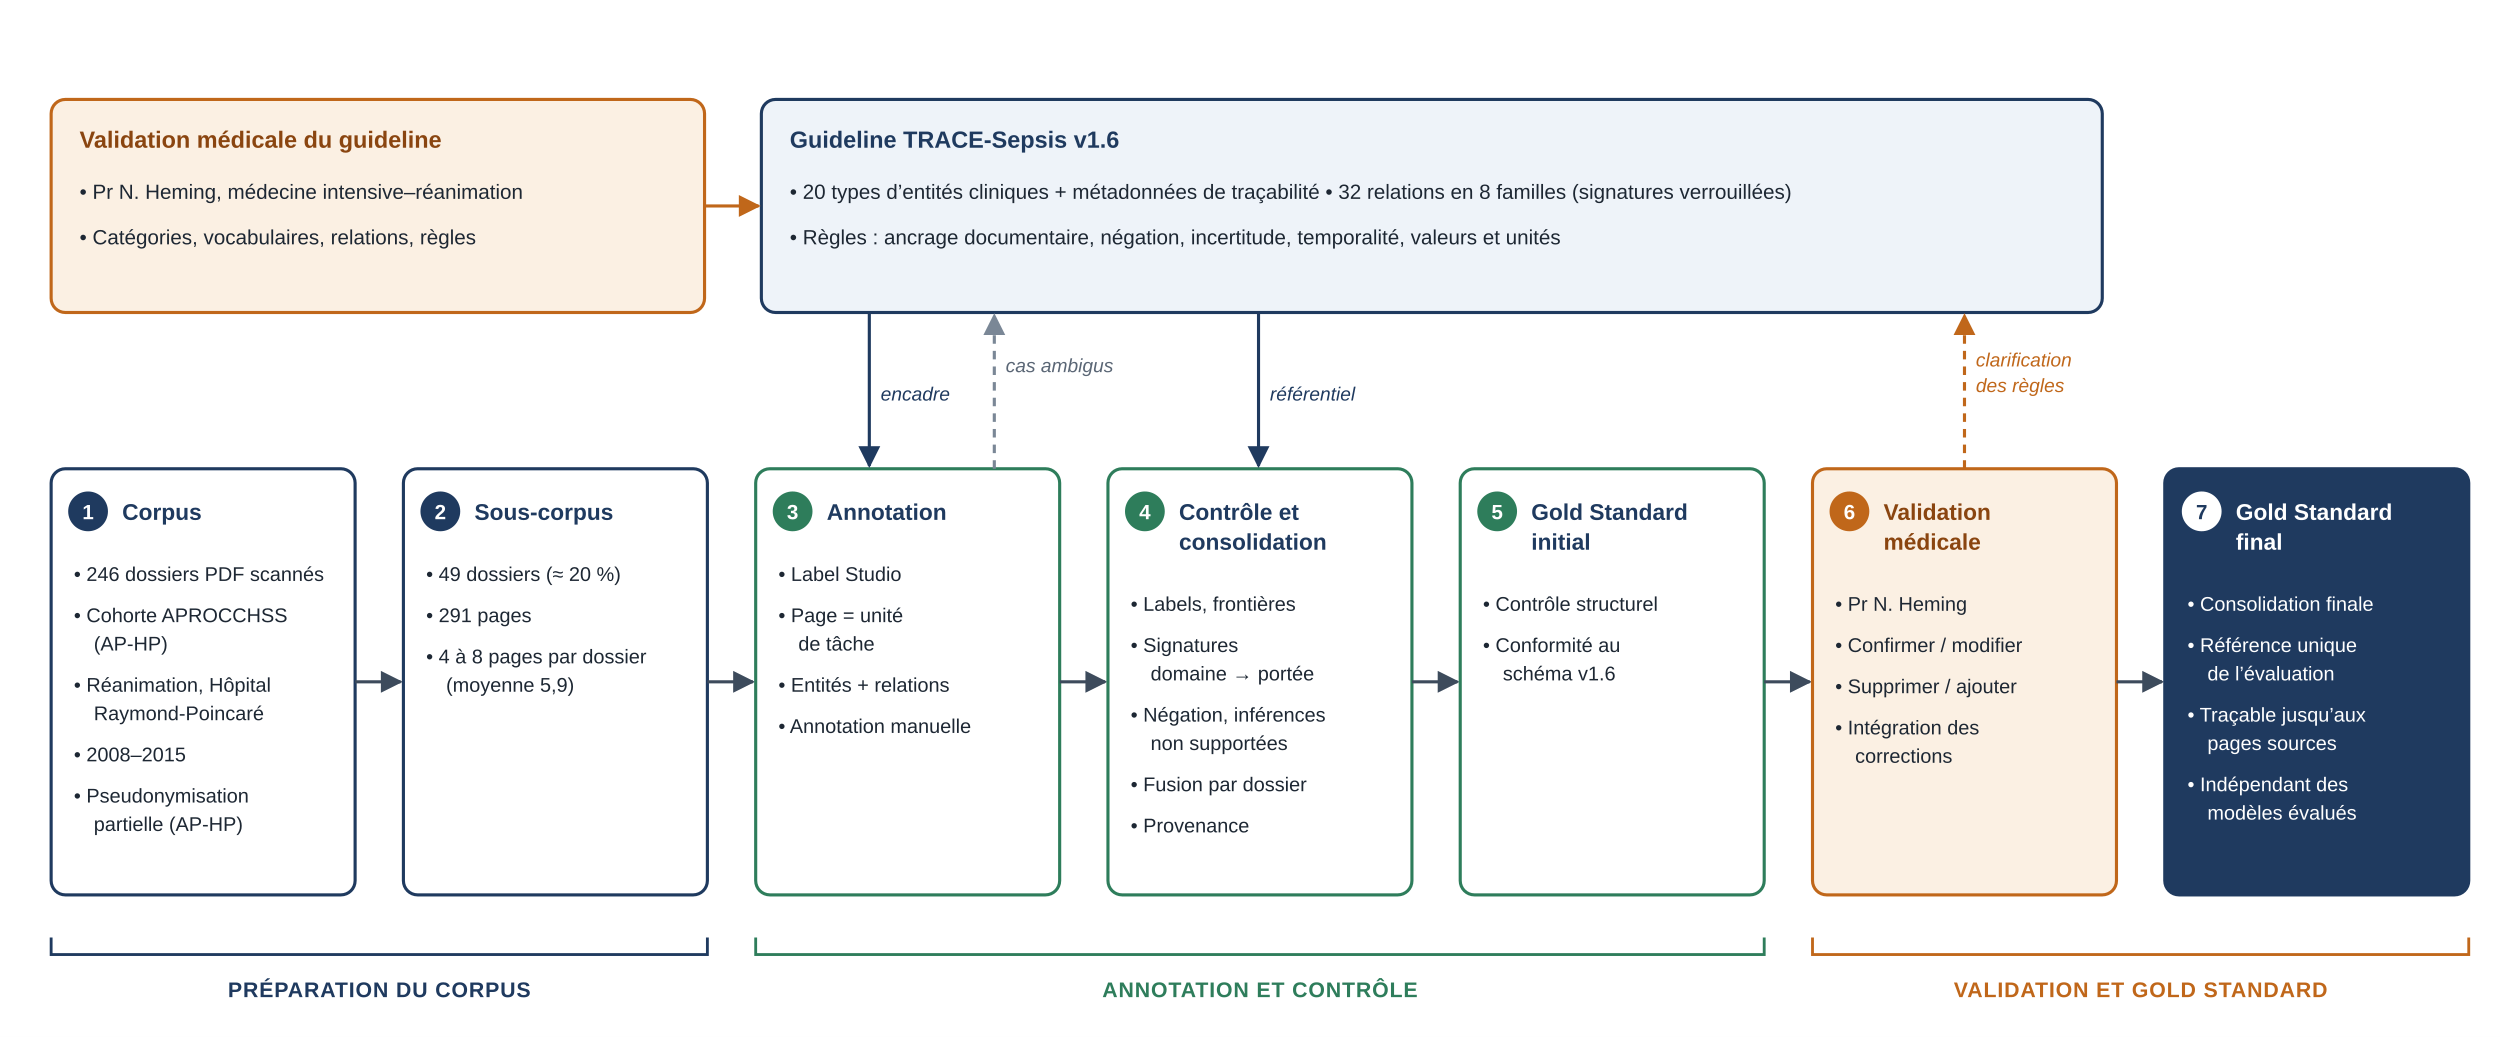
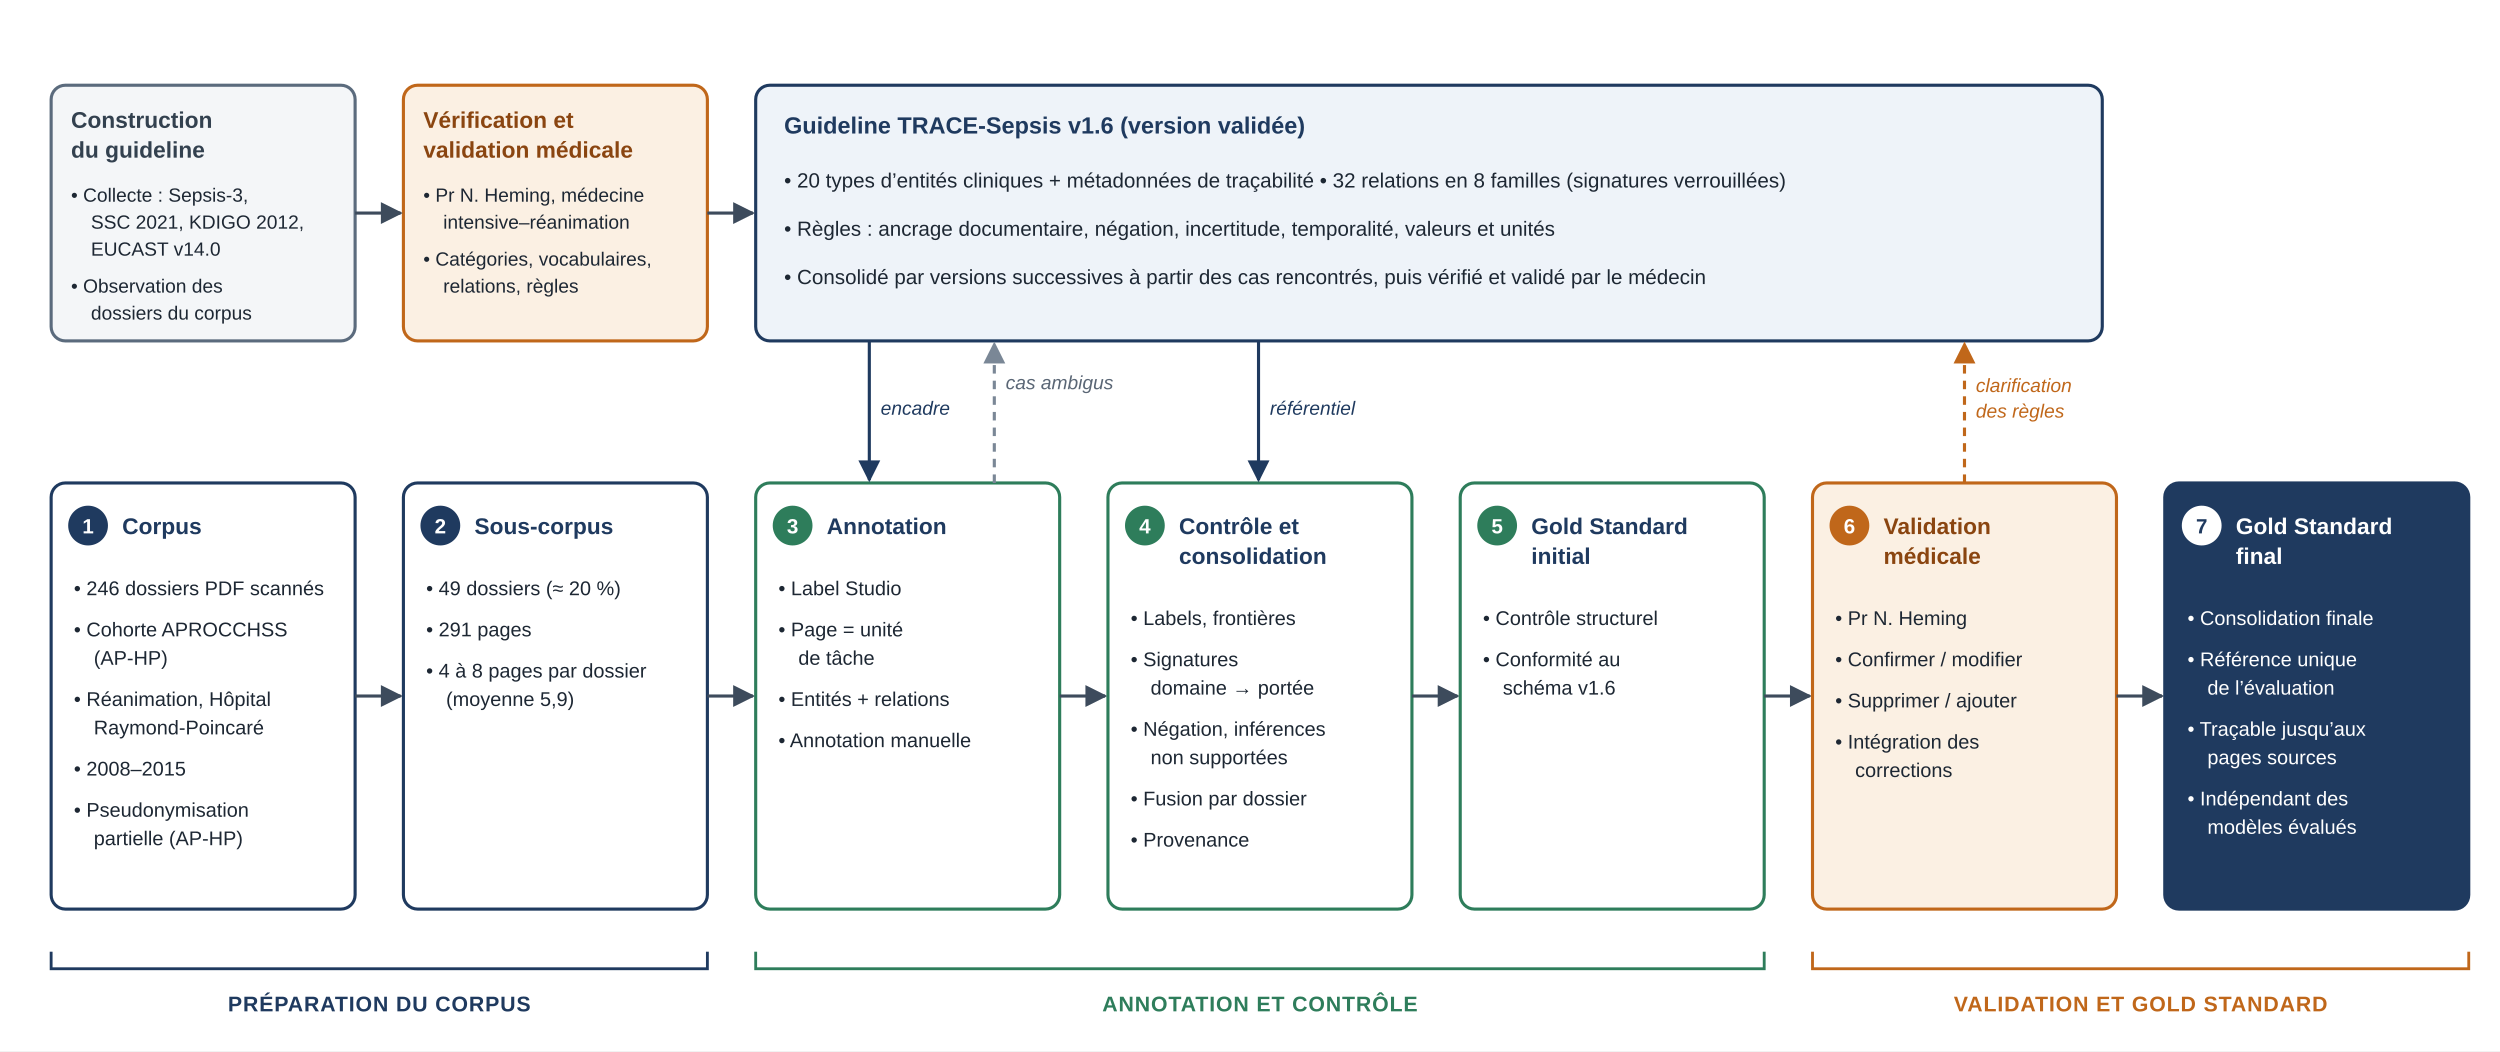
- <svg xmlns="http://www.w3.org/2000/svg" viewBox="0 0 1760 730" width="1760" height="730" font-family="Liberation Sans, DejaVu Sans, Arial, sans-serif">
+ <svg xmlns="http://www.w3.org/2000/svg" viewBox="0 0 1760 740" width="1760" height="740" font-family="Liberation Sans, DejaVu Sans, Arial, sans-serif">
  <defs>
    <marker id="m1f3a5f" viewBox="0 0 10 10" refX="9" refY="5" markerWidth="7" markerHeight="7" orient="auto-start-reverse">
      <path d="M0,0 L10,5 L0,10 z" fill="#1f3a5f" />
    </marker>
    <marker id="m2e7d5b" viewBox="0 0 10 10" refX="9" refY="5" markerWidth="7" markerHeight="7" orient="auto-start-reverse">
      <path d="M0,0 L10,5 L0,10 z" fill="#2e7d5b" />
    </marker>
    <marker id="mc0671a" viewBox="0 0 10 10" refX="9" refY="5" markerWidth="7" markerHeight="7" orient="auto-start-reverse">
      <path d="M0,0 L10,5 L0,10 z" fill="#c0671a" />
    </marker>
    <marker id="m7a8796" viewBox="0 0 10 10" refX="9" refY="5" markerWidth="7" markerHeight="7" orient="auto-start-reverse">
      <path d="M0,0 L10,5 L0,10 z" fill="#7a8796" />
    </marker>
    <marker id="m3d4b5c" viewBox="0 0 10 10" refX="9" refY="5" markerWidth="7" markerHeight="7" orient="auto-start-reverse">
      <path d="M0,0 L10,5 L0,10 z" fill="#3d4b5c" />
    </marker>
  </defs>
-   <rect width="1760" height="730" fill="#fff" />
-   <rect x="36" y="70" width="460" height="150" rx="10" fill="#fbf0e3" stroke="#c0671a" stroke-width="2.2" />
-   <text x="56" y="104" font-size="16.5" font-weight="700" fill="#8a4510">Validation médicale du guideline</text>
-   <text x="56" y="140" font-size="14.5" font-weight="400" fill="#1d2733">• Pr N. Heming, médecine intensive–réanimation</text>
-   <text x="56" y="172" font-size="14.5" font-weight="400" fill="#1d2733">• Catégories, vocabulaires, relations, règles</text>
-   <rect x="536" y="70" width="944" height="150" rx="10" fill="#eef3f9" stroke="#1f3a5f" stroke-width="2.2" />
-   <text x="556" y="104" font-size="16.5" font-weight="700" fill="#1f3a5f">Guideline TRACE-Sepsis v1.6</text>
-   <text x="556" y="140" font-size="14.5" font-weight="400" fill="#1d2733">• 20 types d’entités cliniques + métadonnées de traçabilité  •  32 relations en 8 familles (signatures verrouillées)</text>
-   <text x="556" y="172" font-size="14.5" font-weight="400" fill="#1d2733">• Règles : ancrage documentaire, négation, incertitude, temporalité, valeurs et unités</text>
-   <line x1="496" y1="145" x2="534" y2="145" stroke="#c0671a" stroke-width="2.2" marker-end="url(#mc0671a)" />
-   <rect x="36" y="330" width="214" height="300" rx="10" fill="#fff" stroke="#1f3a5f" stroke-width="2.2" />
-   <circle cx="62" cy="360" r="14" fill="#1f3a5f" />
-   <text x="62" y="365.5" font-size="14.5" font-weight="700" fill="#fff" text-anchor="middle">1</text>
-   <text x="86" y="366" font-size="16" font-weight="700" fill="#1f3a5f">Corpus</text>
-   <text x="52" y="409" font-size="14" font-weight="400" fill="#1d2733">• 246 dossiers PDF scannés</text>
-   <text x="52" y="438" font-size="14" font-weight="400" fill="#1d2733">• Cohorte APROCCHSS</text>
-   <text x="66" y="458" font-size="14" font-weight="400" fill="#1d2733">(AP-HP)</text>
-   <text x="52" y="487" font-size="14" font-weight="400" fill="#1d2733">• Réanimation, Hôpital</text>
-   <text x="66" y="507" font-size="14" font-weight="400" fill="#1d2733">Raymond-Poincaré</text>
-   <text x="52" y="536" font-size="14" font-weight="400" fill="#1d2733">• 2008–2015</text>
-   <text x="52" y="565" font-size="14" font-weight="400" fill="#1d2733">• Pseudonymisation</text>
-   <text x="66" y="585" font-size="14" font-weight="400" fill="#1d2733">partielle (AP-HP)</text>
-   <line x1="250" y1="480" x2="282" y2="480" stroke="#3d4b5c" stroke-width="2.2" marker-end="url(#m3d4b5c)" />
-   <rect x="284" y="330" width="214" height="300" rx="10" fill="#fff" stroke="#1f3a5f" stroke-width="2.2" />
-   <circle cx="310" cy="360" r="14" fill="#1f3a5f" />
-   <text x="310" y="365.5" font-size="14.5" font-weight="700" fill="#fff" text-anchor="middle">2</text>
-   <text x="334" y="366" font-size="16" font-weight="700" fill="#1f3a5f">Sous-corpus</text>
-   <text x="300" y="409" font-size="14" font-weight="400" fill="#1d2733">• 49 dossiers (≈ 20 %)</text>
-   <text x="300" y="438" font-size="14" font-weight="400" fill="#1d2733">• 291 pages</text>
-   <text x="300" y="467" font-size="14" font-weight="400" fill="#1d2733">• 4 à 8 pages par dossier</text>
-   <text x="314" y="487" font-size="14" font-weight="400" fill="#1d2733">(moyenne 5,9)</text>
-   <line x1="498" y1="480" x2="530" y2="480" stroke="#3d4b5c" stroke-width="2.2" marker-end="url(#m3d4b5c)" />
-   <rect x="532" y="330" width="214" height="300" rx="10" fill="#fff" stroke="#2e7d5b" stroke-width="2.2" />
-   <circle cx="558" cy="360" r="14" fill="#2e7d5b" />
-   <text x="558" y="365.5" font-size="14.5" font-weight="700" fill="#fff" text-anchor="middle">3</text>
-   <text x="582" y="366" font-size="16" font-weight="700" fill="#1f3a5f">Annotation</text>
-   <text x="548" y="409" font-size="14" font-weight="400" fill="#1d2733">• Label Studio</text>
-   <text x="548" y="438" font-size="14" font-weight="400" fill="#1d2733">• Page = unité</text>
-   <text x="562" y="458" font-size="14" font-weight="400" fill="#1d2733">de tâche</text>
-   <text x="548" y="487" font-size="14" font-weight="400" fill="#1d2733">• Entités + relations</text>
-   <text x="548" y="516" font-size="14" font-weight="400" fill="#1d2733">• Annotation manuelle</text>
-   <line x1="746" y1="480" x2="778" y2="480" stroke="#3d4b5c" stroke-width="2.2" marker-end="url(#m3d4b5c)" />
-   <rect x="780" y="330" width="214" height="300" rx="10" fill="#fff" stroke="#2e7d5b" stroke-width="2.2" />
-   <circle cx="806" cy="360" r="14" fill="#2e7d5b" />
-   <text x="806" y="365.5" font-size="14.5" font-weight="700" fill="#fff" text-anchor="middle">4</text>
-   <text x="830" y="366" font-size="16" font-weight="700" fill="#1f3a5f">Contrôle et</text>
-   <text x="830" y="387" font-size="16" font-weight="700" fill="#1f3a5f">consolidation</text>
-   <text x="796" y="430" font-size="14" font-weight="400" fill="#1d2733">• Labels, frontières</text>
-   <text x="796" y="459" font-size="14" font-weight="400" fill="#1d2733">• Signatures</text>
-   <text x="810" y="479" font-size="14" font-weight="400" fill="#1d2733">domaine → portée</text>
-   <text x="796" y="508" font-size="14" font-weight="400" fill="#1d2733">• Négation, inférences</text>
-   <text x="810" y="528" font-size="14" font-weight="400" fill="#1d2733">non supportées</text>
-   <text x="796" y="557" font-size="14" font-weight="400" fill="#1d2733">• Fusion par dossier</text>
-   <text x="796" y="586" font-size="14" font-weight="400" fill="#1d2733">• Provenance</text>
-   <line x1="994" y1="480" x2="1026" y2="480" stroke="#3d4b5c" stroke-width="2.2" marker-end="url(#m3d4b5c)" />
-   <rect x="1028" y="330" width="214" height="300" rx="10" fill="#fff" stroke="#2e7d5b" stroke-width="2.2" />
-   <circle cx="1054" cy="360" r="14" fill="#2e7d5b" />
-   <text x="1054" y="365.5" font-size="14.5" font-weight="700" fill="#fff" text-anchor="middle">5</text>
-   <text x="1078" y="366" font-size="16" font-weight="700" fill="#1f3a5f">Gold Standard</text>
-   <text x="1078" y="387" font-size="16" font-weight="700" fill="#1f3a5f">initial</text>
-   <text x="1044" y="430" font-size="14" font-weight="400" fill="#1d2733">• Contrôle structurel</text>
-   <text x="1044" y="459" font-size="14" font-weight="400" fill="#1d2733">• Conformité au</text>
-   <text x="1058" y="479" font-size="14" font-weight="400" fill="#1d2733">schéma v1.6</text>
-   <line x1="1242" y1="480" x2="1274" y2="480" stroke="#3d4b5c" stroke-width="2.2" marker-end="url(#m3d4b5c)" />
-   <rect x="1276" y="330" width="214" height="300" rx="10" fill="#fbf0e3" stroke="#c0671a" stroke-width="2.2" />
-   <circle cx="1302" cy="360" r="14" fill="#c0671a" />
-   <text x="1302" y="365.5" font-size="14.5" font-weight="700" fill="#fff" text-anchor="middle">6</text>
-   <text x="1326" y="366" font-size="16" font-weight="700" fill="#8a4510">Validation</text>
-   <text x="1326" y="387" font-size="16" font-weight="700" fill="#8a4510">médicale</text>
-   <text x="1292" y="430" font-size="14" font-weight="400" fill="#1d2733">• Pr N. Heming</text>
-   <text x="1292" y="459" font-size="14" font-weight="400" fill="#1d2733">• Confirmer / modifier</text>
-   <text x="1292" y="488" font-size="14" font-weight="400" fill="#1d2733">• Supprimer / ajouter</text>
-   <text x="1292" y="517" font-size="14" font-weight="400" fill="#1d2733">• Intégration des</text>
-   <text x="1306" y="537" font-size="14" font-weight="400" fill="#1d2733">corrections</text>
-   <line x1="1490" y1="480" x2="1522" y2="480" stroke="#3d4b5c" stroke-width="2.2" marker-end="url(#m3d4b5c)" />
-   <rect x="1524" y="330" width="214" height="300" rx="10" fill="#1f3a5f" stroke="#1f3a5f" stroke-width="2.2" />
-   <circle cx="1550" cy="360" r="14" fill="#fff" />
-   <text x="1550" y="365.5" font-size="14.5" font-weight="700" fill="#1f3a5f" text-anchor="middle">7</text>
-   <text x="1574" y="366" font-size="16" font-weight="700" fill="#fff">Gold Standard</text>
-   <text x="1574" y="387" font-size="16" font-weight="700" fill="#fff">final</text>
-   <text x="1540" y="430" font-size="14" font-weight="400" fill="#fff">• Consolidation finale</text>
-   <text x="1540" y="459" font-size="14" font-weight="400" fill="#fff">• Référence unique</text>
-   <text x="1554" y="479" font-size="14" font-weight="400" fill="#fff">de l’évaluation</text>
-   <text x="1540" y="508" font-size="14" font-weight="400" fill="#fff">• Traçable jusqu’aux</text>
-   <text x="1554" y="528" font-size="14" font-weight="400" fill="#fff">pages sources</text>
-   <text x="1540" y="557" font-size="14" font-weight="400" fill="#fff">• Indépendant des</text>
-   <text x="1554" y="577" font-size="14" font-weight="400" fill="#fff">modèles évalués</text>
-   <line x1="612" y1="220" x2="612" y2="328" stroke="#1f3a5f" stroke-width="2.2" marker-end="url(#m1f3a5f)" />
-   <text x="620" y="282" font-size="13.5" font-weight="400" fill="#1f3a5f" font-style="italic">encadre</text>
-   <line x1="700" y1="330" x2="700" y2="222" stroke="#7a8796" stroke-width="2.2" stroke-dasharray="6 5" marker-end="url(#m7a8796)" />
-   <text x="708" y="262" font-size="13.5" font-weight="400" fill="#5a6675" font-style="italic">cas ambigus</text>
-   <line x1="886" y1="220" x2="886" y2="328" stroke="#1f3a5f" stroke-width="2.2" marker-end="url(#m1f3a5f)" />
-   <text x="894" y="282" font-size="13.5" font-weight="400" fill="#1f3a5f" font-style="italic">référentiel</text>
-   <line x1="1383" y1="330" x2="1383" y2="222" stroke="#c0671a" stroke-width="2.2" stroke-dasharray="6 5" marker-end="url(#mc0671a)" />
-   <text x="1391" y="258" font-size="13.5" font-weight="400" fill="#c0671a" font-style="italic">clarification</text>
-   <text x="1391" y="276" font-size="13.5" font-weight="400" fill="#c0671a" font-style="italic">des règles</text>
-   <path d="M36 660 v12 H498 v-12" fill="none" stroke="#1f3a5f" stroke-width="2" />
-   <text x="267" y="702" font-size="15" font-weight="700" fill="#1f3a5f" text-anchor="middle" letter-spacing="0.6">PRÉPARATION DU CORPUS</text>
-   <path d="M532 660 v12 H1242 v-12" fill="none" stroke="#2e7d5b" stroke-width="2" />
-   <text x="887" y="702" font-size="15" font-weight="700" fill="#2e7d5b" text-anchor="middle" letter-spacing="0.6">ANNOTATION ET CONTRÔLE</text>
-   <path d="M1276 660 v12 H1738 v-12" fill="none" stroke="#c0671a" stroke-width="2" />
-   <text x="1507" y="702" font-size="15" font-weight="700" fill="#c0671a" text-anchor="middle" letter-spacing="0.6">VALIDATION ET GOLD STANDARD</text>
+   <rect width="1760" height="740" fill="#fff" />
+   <rect x="36" y="60" width="214" height="180" rx="10" fill="#f4f6f8" stroke="#5b6b7d" stroke-width="2.2" />
+   <text x="50" y="90" font-size="16" font-weight="700" fill="#33414f">Construction</text>
+   <text x="50" y="111" font-size="16" font-weight="700" fill="#33414f">du guideline</text>
+   <text x="50" y="142" font-size="13.5" font-weight="400" fill="#1d2733">• Collecte : Sepsis-3,</text>
+   <text x="64" y="161" font-size="13.5" font-weight="400" fill="#1d2733">SSC 2021, KDIGO 2012,</text>
+   <text x="64" y="180" font-size="13.5" font-weight="400" fill="#1d2733">EUCAST v14.0</text>
+   <text x="50" y="206" font-size="13.5" font-weight="400" fill="#1d2733">• Observation des</text>
+   <text x="64" y="225" font-size="13.5" font-weight="400" fill="#1d2733">dossiers du corpus</text>
+   <rect x="284" y="60" width="214" height="180" rx="10" fill="#fbf0e3" stroke="#c0671a" stroke-width="2.2" />
+   <text x="298" y="90" font-size="16" font-weight="700" fill="#8a4510">Vérification et</text>
+   <text x="298" y="111" font-size="16" font-weight="700" fill="#8a4510">validation médicale</text>
+   <text x="298" y="142" font-size="13.5" font-weight="400" fill="#1d2733">• Pr N. Heming, médecine</text>
+   <text x="312" y="161" font-size="13.5" font-weight="400" fill="#1d2733">intensive–réanimation</text>
+   <text x="298" y="187" font-size="13.5" font-weight="400" fill="#1d2733">• Catégories, vocabulaires,</text>
+   <text x="312" y="206" font-size="13.5" font-weight="400" fill="#1d2733">relations, règles</text>
+   <rect x="532" y="60" width="948" height="180" rx="10" fill="#eef3f9" stroke="#1f3a5f" stroke-width="2.2" />
+   <text x="552" y="94" font-size="16.5" font-weight="700" fill="#1f3a5f">Guideline TRACE-Sepsis v1.6 (version validée)</text>
+   <text x="552" y="132" font-size="14.5" font-weight="400" fill="#1d2733">• 20 types d’entités cliniques + métadonnées de traçabilité  •  32 relations en 8 familles (signatures verrouillées)</text>
+   <text x="552" y="166" font-size="14.5" font-weight="400" fill="#1d2733">• Règles : ancrage documentaire, négation, incertitude, temporalité, valeurs et unités</text>
+   <text x="552" y="200" font-size="14.5" font-weight="400" fill="#1d2733">• Consolidé par versions successives à partir des cas rencontrés, puis vérifié et validé par le médecin</text>
+   <line x1="250" y1="150" x2="282" y2="150" stroke="#3d4b5c" stroke-width="2.2" marker-end="url(#m3d4b5c)" />
+   <line x1="498" y1="150" x2="530" y2="150" stroke="#3d4b5c" stroke-width="2.2" marker-end="url(#m3d4b5c)" />
+   <rect x="36" y="340" width="214" height="300" rx="10" fill="#fff" stroke="#1f3a5f" stroke-width="2.2" />
+   <circle cx="62" cy="370" r="14" fill="#1f3a5f" />
+   <text x="62" y="375.5" font-size="14.5" font-weight="700" fill="#fff" text-anchor="middle">1</text>
+   <text x="86" y="376" font-size="16" font-weight="700" fill="#1f3a5f">Corpus</text>
+   <text x="52" y="419" font-size="14" font-weight="400" fill="#1d2733">• 246 dossiers PDF scannés</text>
+   <text x="52" y="448" font-size="14" font-weight="400" fill="#1d2733">• Cohorte APROCCHSS</text>
+   <text x="66" y="468" font-size="14" font-weight="400" fill="#1d2733">(AP-HP)</text>
+   <text x="52" y="497" font-size="14" font-weight="400" fill="#1d2733">• Réanimation, Hôpital</text>
+   <text x="66" y="517" font-size="14" font-weight="400" fill="#1d2733">Raymond-Poincaré</text>
+   <text x="52" y="546" font-size="14" font-weight="400" fill="#1d2733">• 2008–2015</text>
+   <text x="52" y="575" font-size="14" font-weight="400" fill="#1d2733">• Pseudonymisation</text>
+   <text x="66" y="595" font-size="14" font-weight="400" fill="#1d2733">partielle (AP-HP)</text>
+   <line x1="250" y1="490" x2="282" y2="490" stroke="#3d4b5c" stroke-width="2.2" marker-end="url(#m3d4b5c)" />
+   <rect x="284" y="340" width="214" height="300" rx="10" fill="#fff" stroke="#1f3a5f" stroke-width="2.2" />
+   <circle cx="310" cy="370" r="14" fill="#1f3a5f" />
+   <text x="310" y="375.5" font-size="14.5" font-weight="700" fill="#fff" text-anchor="middle">2</text>
+   <text x="334" y="376" font-size="16" font-weight="700" fill="#1f3a5f">Sous-corpus</text>
+   <text x="300" y="419" font-size="14" font-weight="400" fill="#1d2733">• 49 dossiers (≈ 20 %)</text>
+   <text x="300" y="448" font-size="14" font-weight="400" fill="#1d2733">• 291 pages</text>
+   <text x="300" y="477" font-size="14" font-weight="400" fill="#1d2733">• 4 à 8 pages par dossier</text>
+   <text x="314" y="497" font-size="14" font-weight="400" fill="#1d2733">(moyenne 5,9)</text>
+   <line x1="498" y1="490" x2="530" y2="490" stroke="#3d4b5c" stroke-width="2.2" marker-end="url(#m3d4b5c)" />
+   <rect x="532" y="340" width="214" height="300" rx="10" fill="#fff" stroke="#2e7d5b" stroke-width="2.2" />
+   <circle cx="558" cy="370" r="14" fill="#2e7d5b" />
+   <text x="558" y="375.5" font-size="14.5" font-weight="700" fill="#fff" text-anchor="middle">3</text>
+   <text x="582" y="376" font-size="16" font-weight="700" fill="#1f3a5f">Annotation</text>
+   <text x="548" y="419" font-size="14" font-weight="400" fill="#1d2733">• Label Studio</text>
+   <text x="548" y="448" font-size="14" font-weight="400" fill="#1d2733">• Page = unité</text>
+   <text x="562" y="468" font-size="14" font-weight="400" fill="#1d2733">de tâche</text>
+   <text x="548" y="497" font-size="14" font-weight="400" fill="#1d2733">• Entités + relations</text>
+   <text x="548" y="526" font-size="14" font-weight="400" fill="#1d2733">• Annotation manuelle</text>
+   <line x1="746" y1="490" x2="778" y2="490" stroke="#3d4b5c" stroke-width="2.2" marker-end="url(#m3d4b5c)" />
+   <rect x="780" y="340" width="214" height="300" rx="10" fill="#fff" stroke="#2e7d5b" stroke-width="2.2" />
+   <circle cx="806" cy="370" r="14" fill="#2e7d5b" />
+   <text x="806" y="375.5" font-size="14.5" font-weight="700" fill="#fff" text-anchor="middle">4</text>
+   <text x="830" y="376" font-size="16" font-weight="700" fill="#1f3a5f">Contrôle et</text>
+   <text x="830" y="397" font-size="16" font-weight="700" fill="#1f3a5f">consolidation</text>
+   <text x="796" y="440" font-size="14" font-weight="400" fill="#1d2733">• Labels, frontières</text>
+   <text x="796" y="469" font-size="14" font-weight="400" fill="#1d2733">• Signatures</text>
+   <text x="810" y="489" font-size="14" font-weight="400" fill="#1d2733">domaine → portée</text>
+   <text x="796" y="518" font-size="14" font-weight="400" fill="#1d2733">• Négation, inférences</text>
+   <text x="810" y="538" font-size="14" font-weight="400" fill="#1d2733">non supportées</text>
+   <text x="796" y="567" font-size="14" font-weight="400" fill="#1d2733">• Fusion par dossier</text>
+   <text x="796" y="596" font-size="14" font-weight="400" fill="#1d2733">• Provenance</text>
+   <line x1="994" y1="490" x2="1026" y2="490" stroke="#3d4b5c" stroke-width="2.2" marker-end="url(#m3d4b5c)" />
+   <rect x="1028" y="340" width="214" height="300" rx="10" fill="#fff" stroke="#2e7d5b" stroke-width="2.2" />
+   <circle cx="1054" cy="370" r="14" fill="#2e7d5b" />
+   <text x="1054" y="375.5" font-size="14.5" font-weight="700" fill="#fff" text-anchor="middle">5</text>
+   <text x="1078" y="376" font-size="16" font-weight="700" fill="#1f3a5f">Gold Standard</text>
+   <text x="1078" y="397" font-size="16" font-weight="700" fill="#1f3a5f">initial</text>
+   <text x="1044" y="440" font-size="14" font-weight="400" fill="#1d2733">• Contrôle structurel</text>
+   <text x="1044" y="469" font-size="14" font-weight="400" fill="#1d2733">• Conformité au</text>
+   <text x="1058" y="489" font-size="14" font-weight="400" fill="#1d2733">schéma v1.6</text>
+   <line x1="1242" y1="490" x2="1274" y2="490" stroke="#3d4b5c" stroke-width="2.2" marker-end="url(#m3d4b5c)" />
+   <rect x="1276" y="340" width="214" height="300" rx="10" fill="#fbf0e3" stroke="#c0671a" stroke-width="2.2" />
+   <circle cx="1302" cy="370" r="14" fill="#c0671a" />
+   <text x="1302" y="375.5" font-size="14.5" font-weight="700" fill="#fff" text-anchor="middle">6</text>
+   <text x="1326" y="376" font-size="16" font-weight="700" fill="#8a4510">Validation</text>
+   <text x="1326" y="397" font-size="16" font-weight="700" fill="#8a4510">médicale</text>
+   <text x="1292" y="440" font-size="14" font-weight="400" fill="#1d2733">• Pr N. Heming</text>
+   <text x="1292" y="469" font-size="14" font-weight="400" fill="#1d2733">• Confirmer / modifier</text>
+   <text x="1292" y="498" font-size="14" font-weight="400" fill="#1d2733">• Supprimer / ajouter</text>
+   <text x="1292" y="527" font-size="14" font-weight="400" fill="#1d2733">• Intégration des</text>
+   <text x="1306" y="547" font-size="14" font-weight="400" fill="#1d2733">corrections</text>
+   <line x1="1490" y1="490" x2="1522" y2="490" stroke="#3d4b5c" stroke-width="2.2" marker-end="url(#m3d4b5c)" />
+   <rect x="1524" y="340" width="214" height="300" rx="10" fill="#1f3a5f" stroke="#1f3a5f" stroke-width="2.2" />
+   <circle cx="1550" cy="370" r="14" fill="#fff" />
+   <text x="1550" y="375.5" font-size="14.5" font-weight="700" fill="#1f3a5f" text-anchor="middle">7</text>
+   <text x="1574" y="376" font-size="16" font-weight="700" fill="#fff">Gold Standard</text>
+   <text x="1574" y="397" font-size="16" font-weight="700" fill="#fff">final</text>
+   <text x="1540" y="440" font-size="14" font-weight="400" fill="#fff">• Consolidation finale</text>
+   <text x="1540" y="469" font-size="14" font-weight="400" fill="#fff">• Référence unique</text>
+   <text x="1554" y="489" font-size="14" font-weight="400" fill="#fff">de l’évaluation</text>
+   <text x="1540" y="518" font-size="14" font-weight="400" fill="#fff">• Traçable jusqu’aux</text>
+   <text x="1554" y="538" font-size="14" font-weight="400" fill="#fff">pages sources</text>
+   <text x="1540" y="567" font-size="14" font-weight="400" fill="#fff">• Indépendant des</text>
+   <text x="1554" y="587" font-size="14" font-weight="400" fill="#fff">modèles évalués</text>
+   <line x1="612" y1="240" x2="612" y2="338" stroke="#1f3a5f" stroke-width="2.2" marker-end="url(#m1f3a5f)" />
+   <text x="620" y="292" font-size="13.5" font-weight="400" fill="#1f3a5f" font-style="italic">encadre</text>
+   <line x1="700" y1="340" x2="700" y2="242" stroke="#7a8796" stroke-width="2.2" stroke-dasharray="6 5" marker-end="url(#m7a8796)" />
+   <text x="708" y="274" font-size="13.5" font-weight="400" fill="#5a6675" font-style="italic">cas ambigus</text>
+   <line x1="886" y1="240" x2="886" y2="338" stroke="#1f3a5f" stroke-width="2.2" marker-end="url(#m1f3a5f)" />
+   <text x="894" y="292" font-size="13.5" font-weight="400" fill="#1f3a5f" font-style="italic">référentiel</text>
+   <line x1="1383" y1="340" x2="1383" y2="242" stroke="#c0671a" stroke-width="2.2" stroke-dasharray="6 5" marker-end="url(#mc0671a)" />
+   <text x="1391" y="276" font-size="13.5" font-weight="400" fill="#c0671a" font-style="italic">clarification</text>
+   <text x="1391" y="294" font-size="13.5" font-weight="400" fill="#c0671a" font-style="italic">des règles</text>
+   <path d="M36 670 v12 H498 v-12" fill="none" stroke="#1f3a5f" stroke-width="2" />
+   <text x="267" y="712" font-size="15" font-weight="700" fill="#1f3a5f" text-anchor="middle" letter-spacing="0.6">PRÉPARATION DU CORPUS</text>
+   <path d="M532 670 v12 H1242 v-12" fill="none" stroke="#2e7d5b" stroke-width="2" />
+   <text x="887" y="712" font-size="15" font-weight="700" fill="#2e7d5b" text-anchor="middle" letter-spacing="0.6">ANNOTATION ET CONTRÔLE</text>
+   <path d="M1276 670 v12 H1738 v-12" fill="none" stroke="#c0671a" stroke-width="2" />
+   <text x="1507" y="712" font-size="15" font-weight="700" fill="#c0671a" text-anchor="middle" letter-spacing="0.6">VALIDATION ET GOLD STANDARD</text>
</svg>
